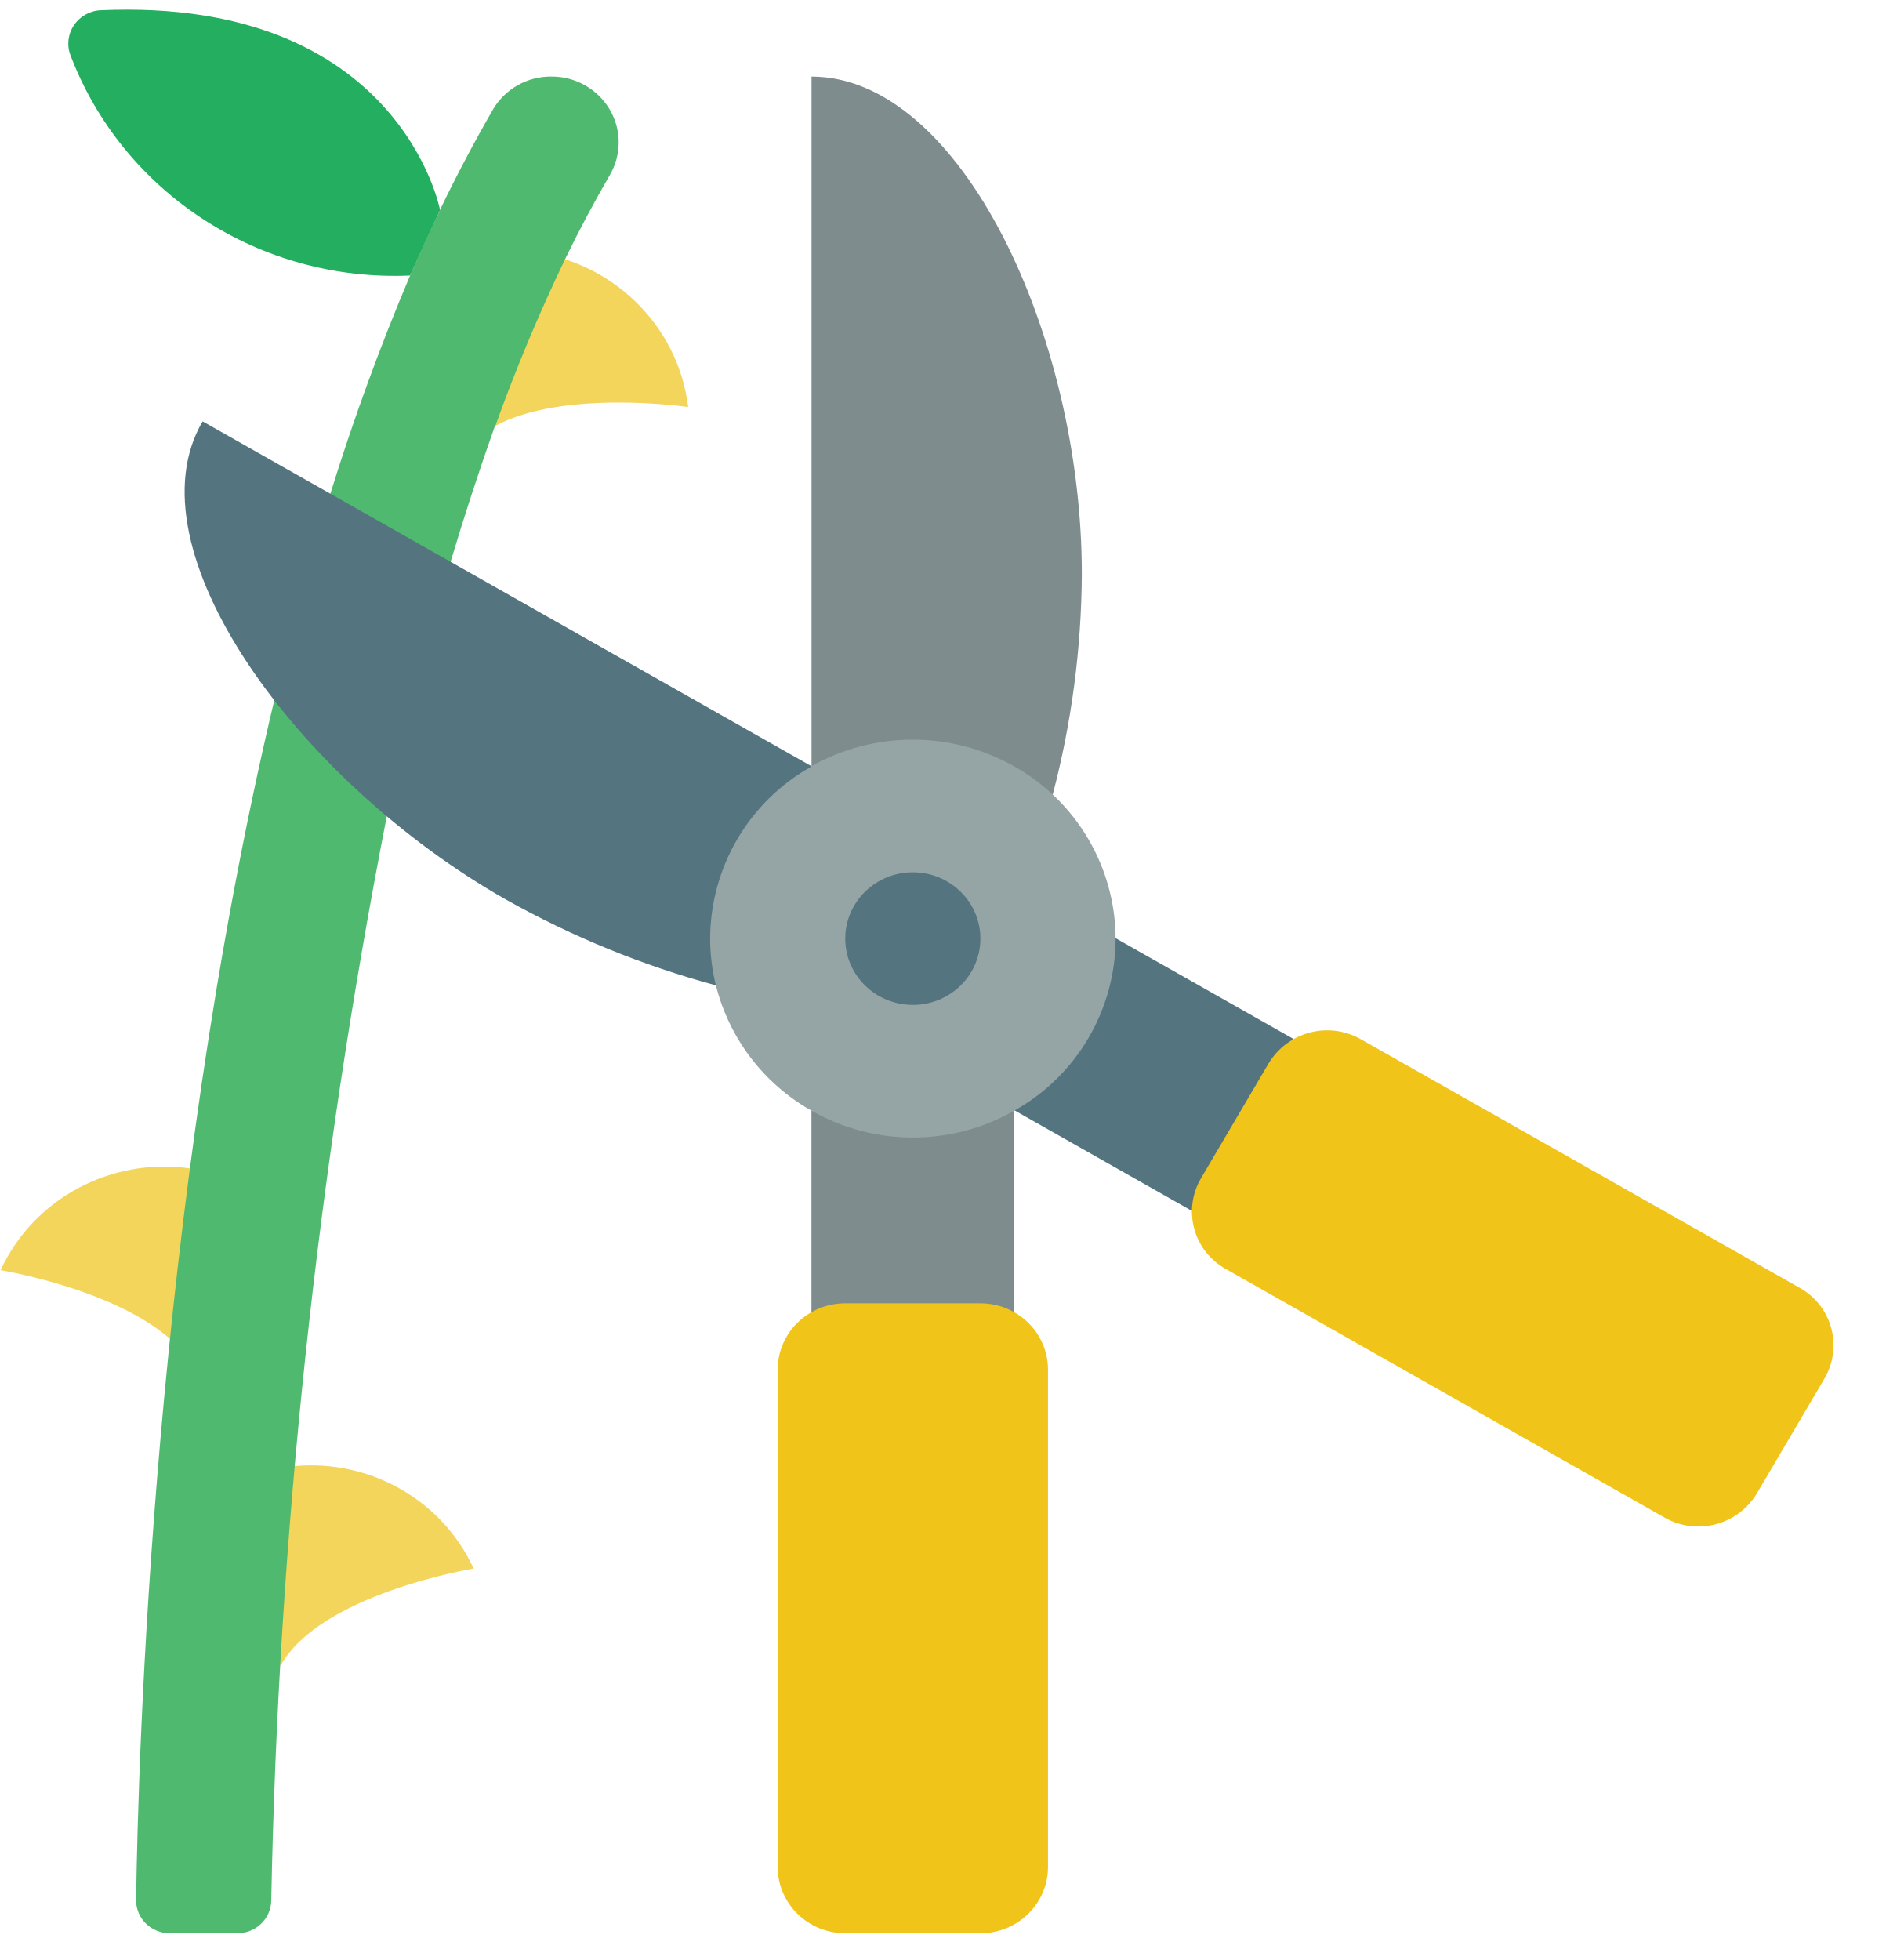
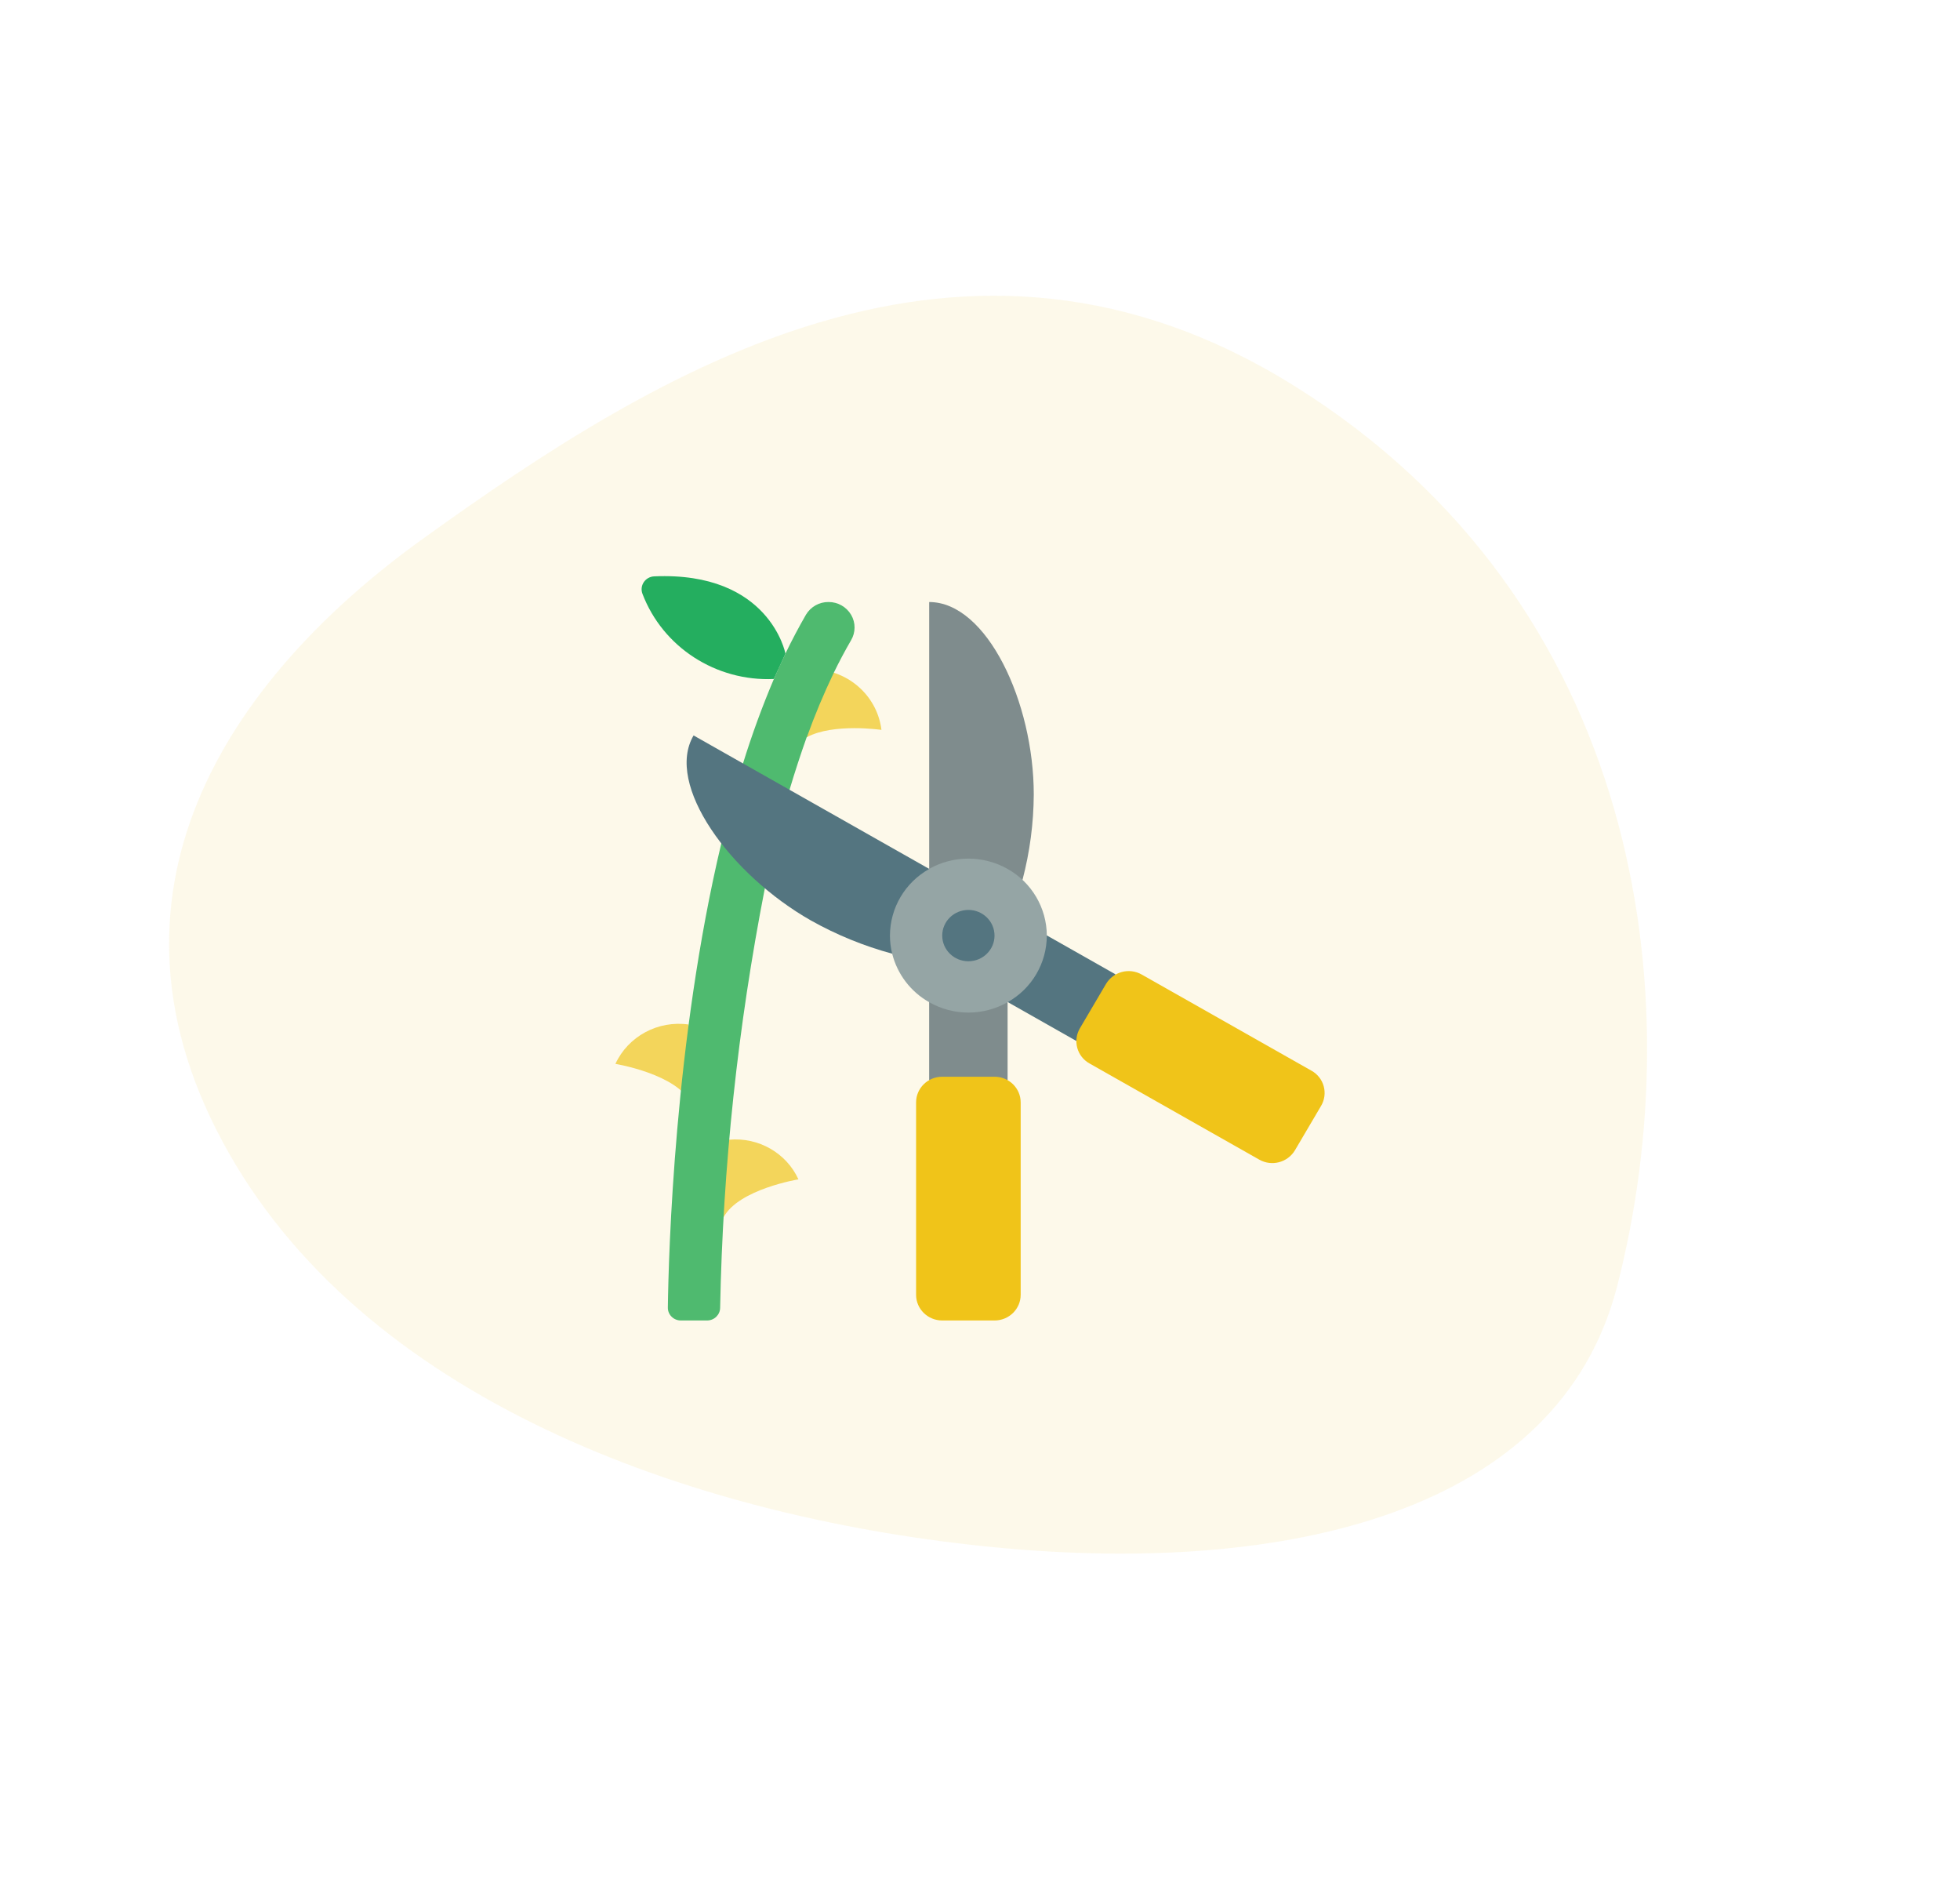
- <svg xmlns="http://www.w3.org/2000/svg" width="51" height="53" fill="none">
-   <path d="M5.309 37.12c-.94-2.062-5.293-2.774-5.293-2.774.892-1.932 2.978-3.054 5.118-2.752l.175 5.525zM6.413 39.645h1.553c2.052-.187 3.998.926 4.843 2.77 0 0-4.157.681-5.226 2.636l-1.17-5.406z" fill="#F3D55B" />
-   <path d="M11.896 5.692v-.035S10.79-.075 2.728.277a.923.923 0 0 0-.727.403.887.887 0 0 0-.095.815c1.421 3.73 5.131 6.134 9.185 5.955l.805-1.758z" fill="#24AE5F" />
-   <path d="M14.241 6.792c2.282.23 4.096 1.98 4.371 4.214 0 0-3.354-.493-5.218.511h-1.498l2.345-4.725z" fill="#F3D55B" />
-   <path d="M12.188 15.187a75.61 75.61 0 0 1 1.197-3.667h.01a47.573 47.573 0 0 1 1.882-4.5c.383-.79.786-1.543 1.206-2.27.329-.55.333-1.23.01-1.784a1.82 1.82 0 0 0-1.573-.896h-.009a1.814 1.814 0 0 0-1.572.879c-.502.87-.987 1.784-1.443 2.734v.01a44.734 44.734 0 0 0-.805 1.756 62.487 62.487 0 0 0-2.156 5.9l-1.517 5.576v.01C4.147 32.67 3.735 47.524 3.681 51.37c-.005.24.09.472.262.642.172.17.407.266.651.264h1.828c.498 0 .904-.39.914-.879a169.885 169.885 0 0 1 3.125-29.326l1.727-6.885z" fill="#4FBA6F" />
-   <path d="M21.946 30.034h5.483v5.45h-5.483v-5.45zM28.47 21.49a23.97 23.97 0 0 0 .788-5.971c0-6.437-3.272-13.448-7.31-13.448v18.648l6.523.77z" fill="#7F8C8D" />
-   <path d="m27.422 30.017 2.739-4.654 4.807 2.723-2.739 4.655-4.807-2.724zM19.36 26.645a24.927 24.927 0 0 1-5.665-2.313C8.02 21.113 3.46 14.828 5.48 11.394l16.467 9.325-2.587 5.926z" fill="#547580" />
-   <path d="M26.515 35.243H22.86c-1.01 0-1.827.802-1.827 1.793v13.448c0 .99.818 1.793 1.827 1.793h3.655c1.01 0 1.828-.803 1.828-1.793V37.036c0-.99-.818-1.793-1.828-1.793zM47.516 40.38l1.828-3.105a1.775 1.775 0 0 0-.67-2.45l-11.87-6.723a1.847 1.847 0 0 0-2.496.656l-1.828 3.105a1.775 1.775 0 0 0 .67 2.45l11.87 6.724a1.847 1.847 0 0 0 2.496-.656z" fill="#F0C419" />
-   <path d="M30.172 25.38a5.348 5.348 0 0 1-2.742 4.654 5.538 5.538 0 0 1-5.483 0 5.402 5.402 0 0 1-2.586-3.39 5.213 5.213 0 0 1-.155-1.263 5.348 5.348 0 0 1 2.741-4.654v-.009a5.579 5.579 0 0 1 5.482.005 5.366 5.366 0 0 1 2.743 4.658z" fill="#95A5A5" />
-   <path d="M24.688 27.174c1.01 0 1.827-.803 1.827-1.793 0-.99-.818-1.794-1.827-1.794-1.01 0-1.828.803-1.828 1.794 0 .99.819 1.793 1.828 1.793z" fill="#547580" />
+ <svg xmlns="http://www.w3.org/2000/svg" width="137" height="133" fill="none">
+   <path fill-rule="evenodd" clip-rule="evenodd" d="M90.535 27.007C67.38 12.513 46.041 25.8 29.561 37.649c-13.673 9.83-23.803 24.917-13.558 42.94 10.092 17.751 33.35 25.603 53.632 27.549 20.184 1.936 39.309-2.369 43.397-18.241 5.246-20.362 1.662-47.768-22.497-62.89z" fill="#F0C419" fill-opacity=".09" />
+   <path d="M48.309 77.12c-.94-2.062-5.293-2.774-5.293-2.774.892-1.932 2.978-3.054 5.117-2.752l.176 5.525zM49.413 79.645h1.553c2.052-.187 3.998.926 4.843 2.77 0 0-4.157.681-5.226 2.636l-1.17-5.406z" fill="#F3D55B" />
+   <path d="M54.896 45.692v-.035s-1.105-5.732-9.168-5.38a.923.923 0 0 0-.727.403.887.887 0 0 0-.095.815c1.421 3.73 5.131 6.134 9.185 5.955l.805-1.758z" fill="#24AE5F" />
+   <path d="M57.241 46.792c2.282.23 4.096 1.98 4.371 4.214 0 0-3.354-.493-5.218.511h-1.498l2.345-4.725z" fill="#F3D55B" />
+   <path d="M55.188 55.187a75.61 75.61 0 0 1 1.197-3.667h.01a47.578 47.578 0 0 1 1.882-4.5c.383-.79.785-1.543 1.206-2.27.329-.55.333-1.23.01-1.784a1.82 1.82 0 0 0-1.573-.896h-.009a1.814 1.814 0 0 0-1.572.879 40.8 40.8 0 0 0-1.443 2.734v.01a44.73 44.73 0 0 0-.804 1.757 62.497 62.497 0 0 0-2.157 5.899l-1.517 5.576v.01c-3.271 13.734-3.683 28.59-3.737 32.436-.005.24.09.472.262.642.172.17.407.266.651.264h1.828c.498 0 .904-.39.914-.879a169.89 169.89 0 0 1 3.125-29.326l1.727-6.885z" fill="#4FBA6F" />
+   <path d="M64.946 70.034h5.483v5.45h-5.483v-5.45zM71.47 61.49a23.97 23.97 0 0 0 .788-5.971c0-6.438-3.272-13.448-7.31-13.448v18.648l6.523.77z" fill="#7F8C8D" />
+   <path d="m70.422 70.017 2.739-4.654 4.807 2.723-2.739 4.655-4.807-2.724zM62.36 66.645a24.927 24.927 0 0 1-5.665-2.313c-5.675-3.219-10.235-9.504-8.215-12.938l16.467 9.325-2.587 5.926z" fill="#547580" />
+   <path d="M69.515 75.243H65.86c-1.01 0-1.827.802-1.827 1.793v13.448c0 .99.818 1.793 1.827 1.793h3.655c1.01 0 1.828-.803 1.828-1.793V77.036c0-.99-.818-1.793-1.828-1.793zM90.516 80.38l1.828-3.105a1.775 1.775 0 0 0-.67-2.45l-11.87-6.723a1.847 1.847 0 0 0-2.496.656l-1.828 3.106a1.775 1.775 0 0 0 .67 2.449l11.87 6.724a1.847 1.847 0 0 0 2.496-.656z" fill="#F0C419" />
+   <path d="M73.171 65.38a5.348 5.348 0 0 1-2.74 4.654 5.538 5.538 0 0 1-5.484 0 5.402 5.402 0 0 1-2.586-3.39 5.213 5.213 0 0 1-.155-1.263 5.348 5.348 0 0 1 2.741-4.654v-.008a5.579 5.579 0 0 1 5.482.004 5.366 5.366 0 0 1 2.742 4.658z" fill="#95A5A5" />
+   <path d="M67.688 67.174c1.01 0 1.827-.803 1.827-1.793 0-.99-.818-1.794-1.827-1.794-1.01 0-1.828.803-1.828 1.794 0 .99.819 1.793 1.828 1.793z" fill="#547580" />
</svg>
